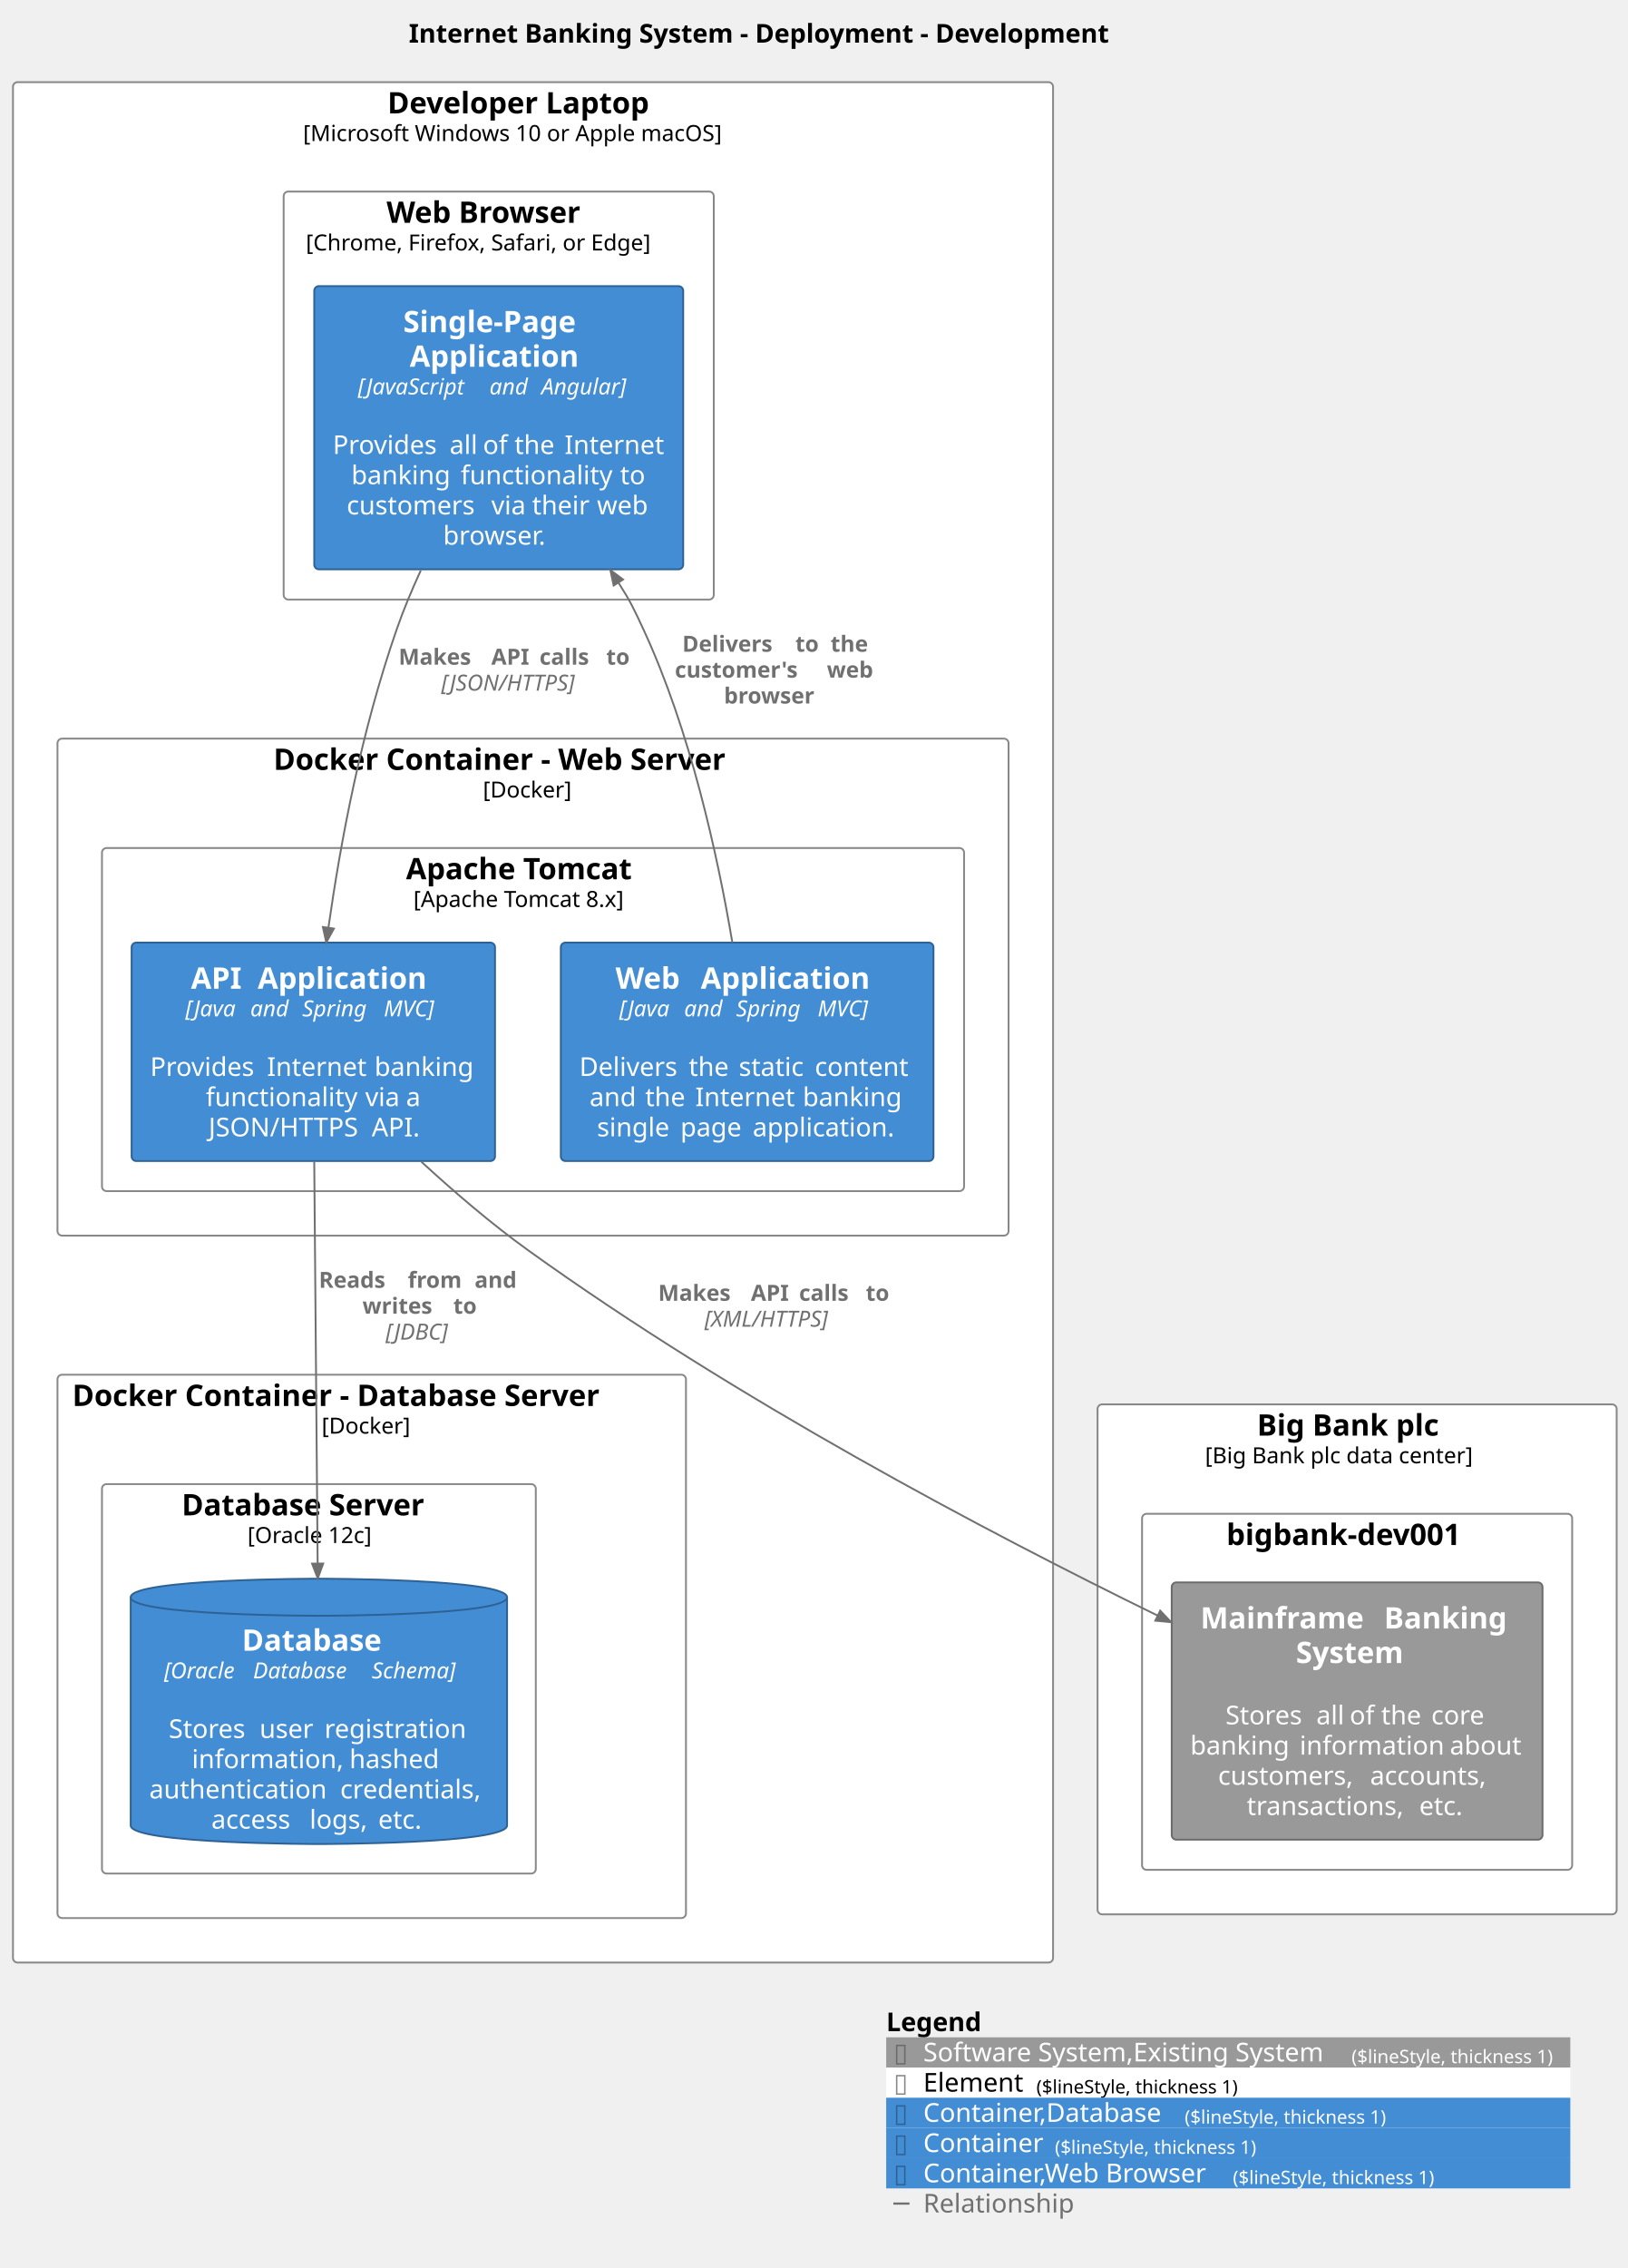
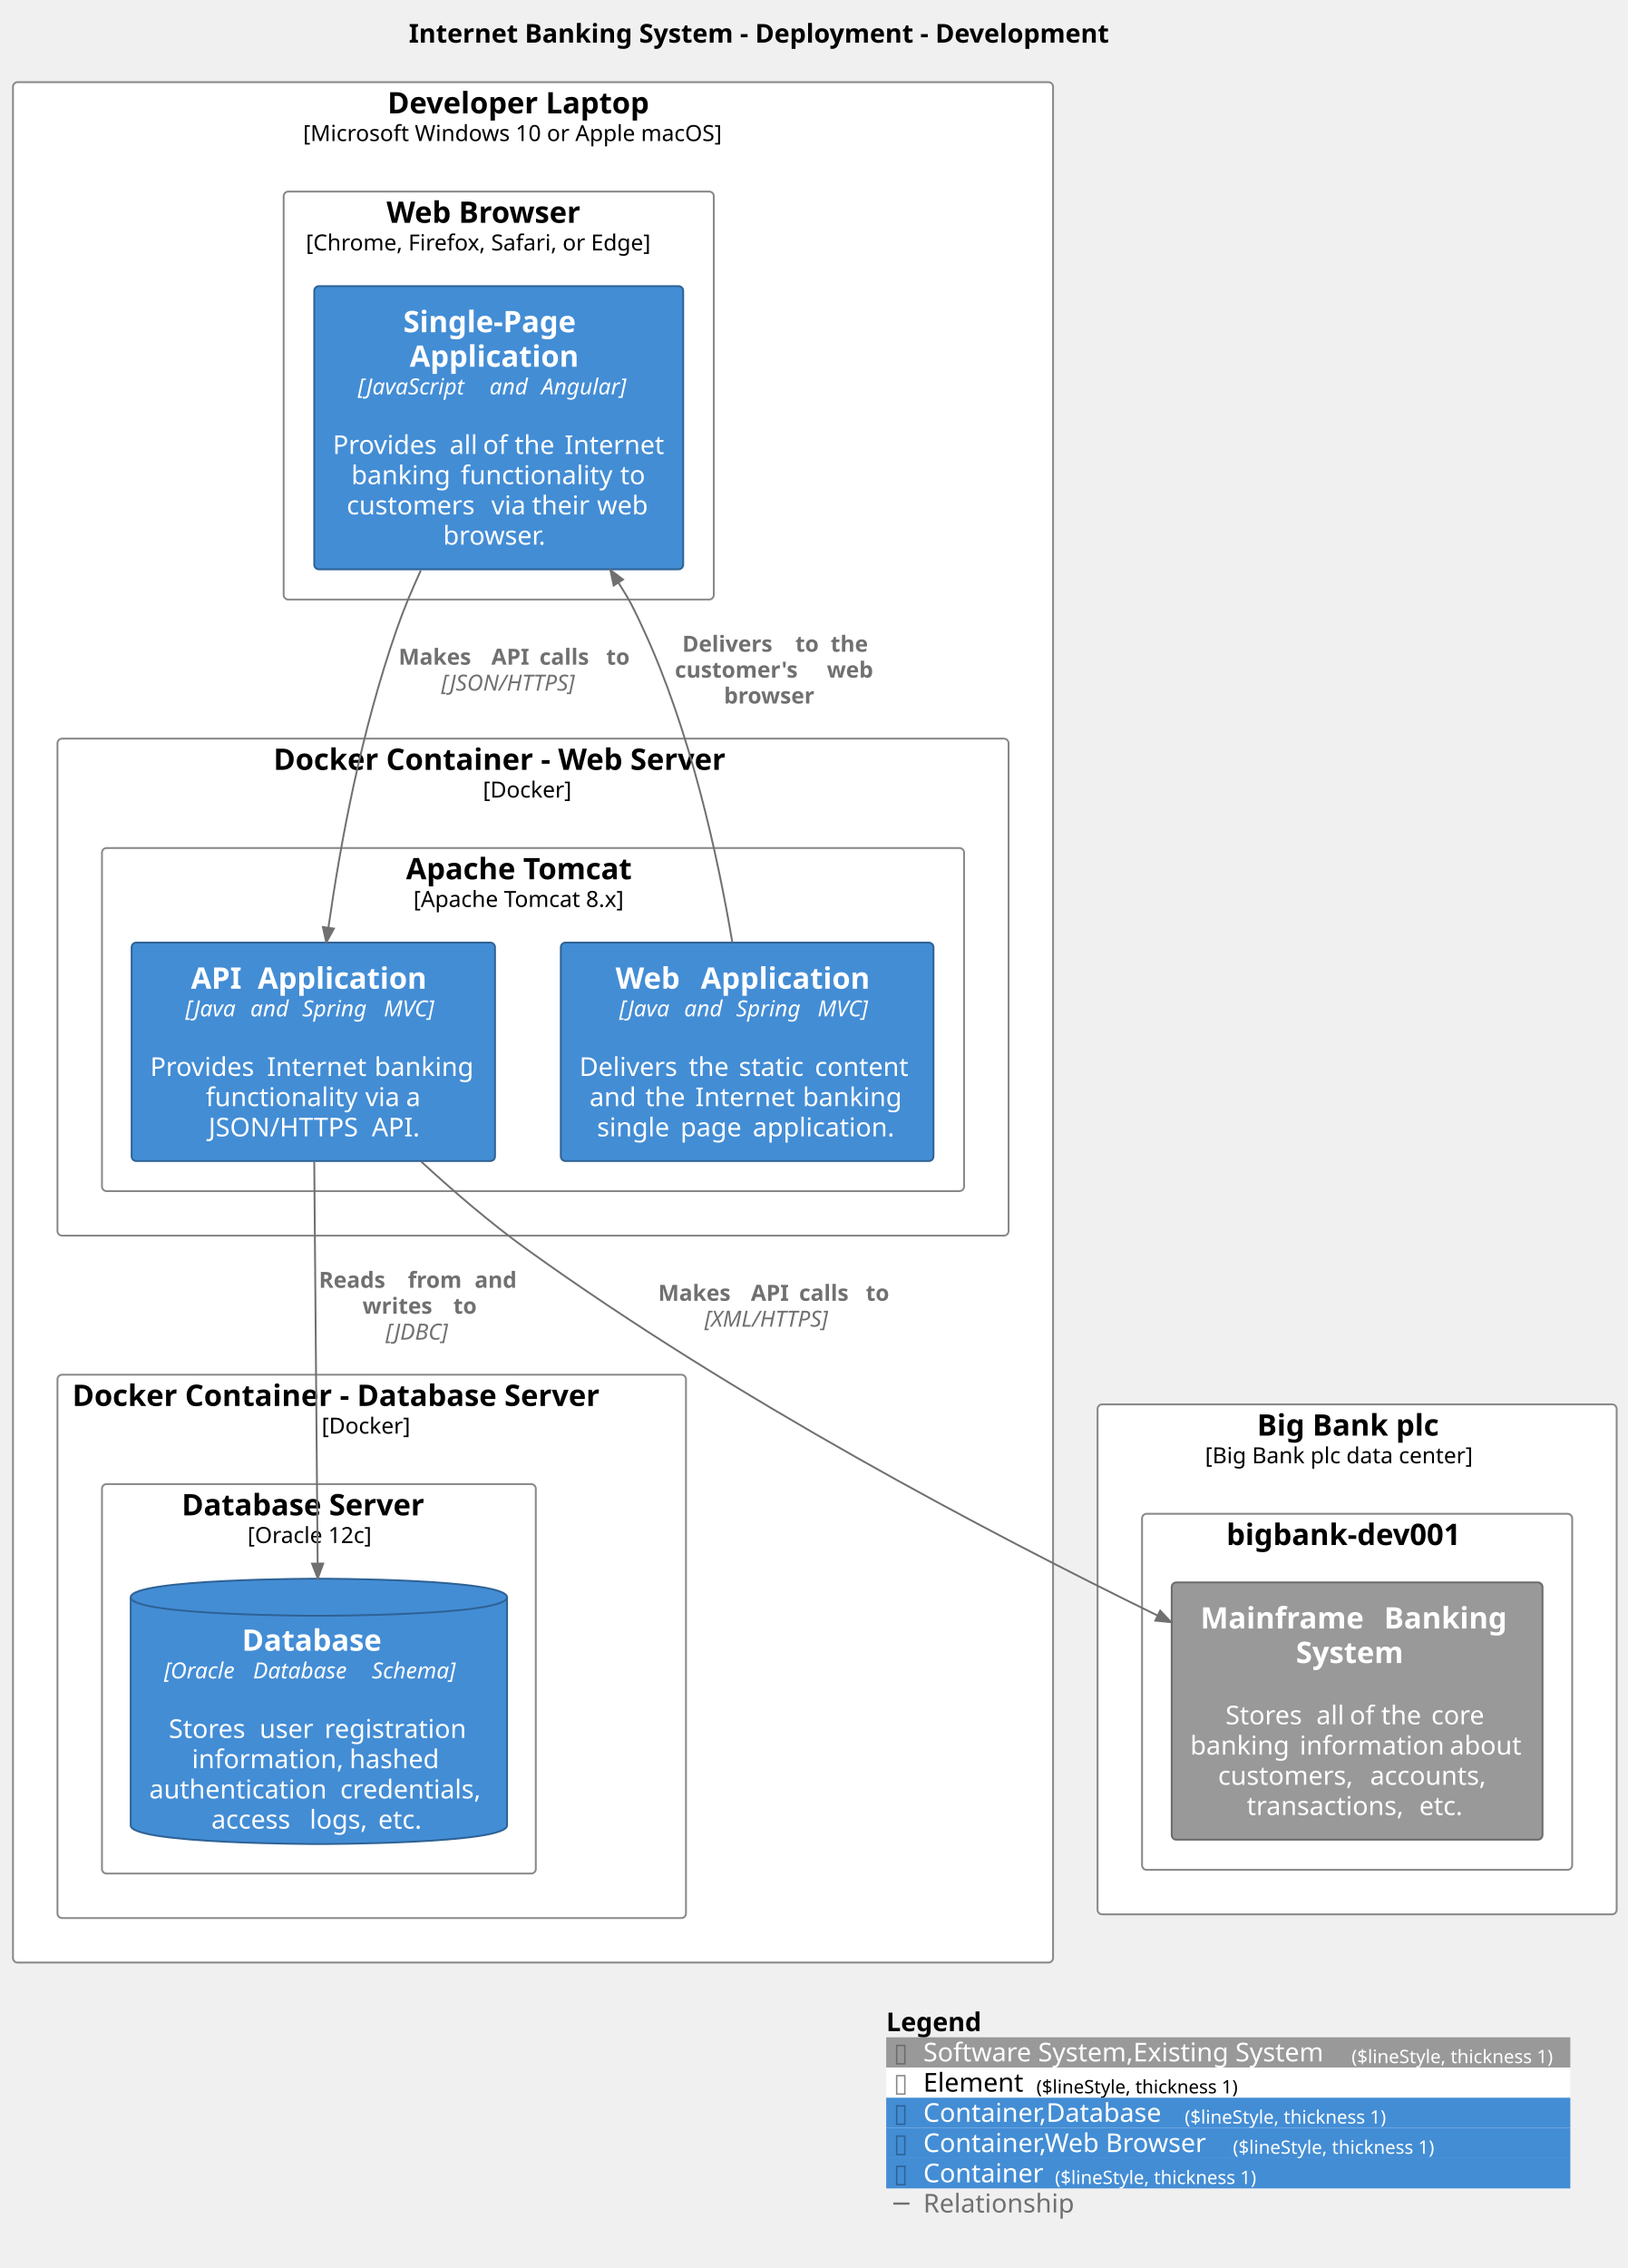
<svg xmlns="http://www.w3.org/2000/svg" contentStyleType="text/css" height="1223px" preserveAspectRatio="none" style="width:878px;height:1223px;background:#FFFFFF;" version="1.1" viewBox="0 0 878 1223" width="878px" zoomAndPan="magnify">
  <defs />
  <g>
    <text fill="#000000" font-family="sans-serif" font-size="14" font-weight="bold" lengthAdjust="spacing" textLength="423" x="220.5" y="22.995">Internet Banking System - Deployment - Development</text>
    <g id="cluster_Development.DeveloperLaptop">
      <rect fill="#FFFFFF" height="1014" rx="2.5" ry="2.5" style="stroke:#888888;stroke-width:1.0;" width="561" x="7" y="44.297" />
      <text fill="#000000" font-family="sans-serif" font-size="16" font-weight="bold" lengthAdjust="spacing" textLength="157" x="209" y="61.148">Developer Laptop</text>
      <text fill="#000000" font-family="sans-serif" font-size="12" lengthAdjust="spacing" textLength="248" x="163.5" y="76.061">[Microsoft Windows 10 or Apple macOS]</text>
    </g>
    <g id="cluster_Development.DeveloperLaptop.WebBrowser">
      <rect fill="#FFFFFF" height="220" rx="2.5" ry="2.5" style="stroke:#888888;stroke-width:1.0;" width="232" x="153" y="103.297" />
      <text fill="#000000" font-family="sans-serif" font-size="16" font-weight="bold" lengthAdjust="spacing" textLength="121" x="208.5" y="120.148">Web Browser</text>
      <text fill="#000000" font-family="sans-serif" font-size="12" lengthAdjust="spacing" textLength="208" x="165" y="135.06">[Chrome, Firefox, Safari, or Edge]</text>
    </g>
    <g id="cluster_Development.DeveloperLaptop.DockerContainerWebServer">
      <rect fill="#FFFFFF" height="268" rx="2.5" ry="2.5" style="stroke:#888888;stroke-width:1.0;" width="513" x="31" y="398.297" />
      <text fill="#000000" font-family="sans-serif" font-size="16" font-weight="bold" lengthAdjust="spacing" textLength="280" x="147.5" y="415.148">Docker Container - Web Server</text>
      <text fill="#000000" font-family="sans-serif" font-size="12" lengthAdjust="spacing" textLength="54" x="260.5" y="430.06">[Docker]</text>
    </g>
    <g id="cluster_Development.DeveloperLaptop.DockerContainerWebServer.ApacheTomcat">
      <rect fill="#FFFFFF" height="185" rx="2.5" ry="2.5" style="stroke:#888888;stroke-width:1.0;" width="465" x="55" y="457.297" />
      <text fill="#000000" font-family="sans-serif" font-size="16" font-weight="bold" lengthAdjust="spacing" textLength="137" x="219" y="474.148">Apache Tomcat</text>
      <text fill="#000000" font-family="sans-serif" font-size="12" lengthAdjust="spacing" textLength="129" x="223" y="489.06">[Apache Tomcat 8.x]</text>
    </g>
    <g id="cluster_Development.DeveloperLaptop.DockerContainerDatabaseServer">
      <rect fill="#FFFFFF" height="293" rx="2.5" ry="2.5" style="stroke:#888888;stroke-width:1.0;" width="339" x="31" y="741.297" />
      <text fill="#000000" font-family="sans-serif" font-size="16" font-weight="bold" lengthAdjust="spacing" textLength="323" x="39" y="758.148">Docker Container - Database Server</text>
      <text fill="#000000" font-family="sans-serif" font-size="12" lengthAdjust="spacing" textLength="54" x="173.5" y="773.061">[Docker]</text>
    </g>
    <g id="cluster_Development.DeveloperLaptop.DockerContainerDatabaseServer.DatabaseServer">
      <rect fill="#FFFFFF" height="210" rx="2.5" ry="2.5" style="stroke:#888888;stroke-width:1.0;" width="234" x="55" y="800.297" />
      <text fill="#000000" font-family="sans-serif" font-size="16" font-weight="bold" lengthAdjust="spacing" textLength="148" x="98" y="817.148">Database Server</text>
      <text fill="#000000" font-family="sans-serif" font-size="12" lengthAdjust="spacing" textLength="77" x="133.5" y="832.061">[Oracle 12c]</text>
    </g>
    <g id="cluster_Development.BigBankplc">
      <rect fill="#FFFFFF" height="275" rx="2.5" ry="2.5" style="stroke:#888888;stroke-width:1.0;" width="280" x="592" y="757.297" />
      <text fill="#000000" font-family="sans-serif" font-size="16" font-weight="bold" lengthAdjust="spacing" textLength="108" x="678" y="774.148">Big Bank plc</text>
      <text fill="#000000" font-family="sans-serif" font-size="12" lengthAdjust="spacing" textLength="164" x="650" y="789.061">[Big Bank plc data center]</text>
    </g>
    <g id="cluster_Development.BigBankplc.bigbankdev001">
      <rect fill="#FFFFFF" height="192" rx="2.5" ry="2.5" style="stroke:#888888;stroke-width:1.0;" width="232" x="616" y="816.297" />
      <text fill="#000000" font-family="sans-serif" font-size="16" font-weight="bold" lengthAdjust="spacing" textLength="141" x="661.5" y="833.148">bigbank-dev001</text>
    </g>
    <g id="elem_Development.DeveloperLaptop.WebBrowser.SinglePageApplication_1">
      <rect fill="#438DD5" height="152.703" rx="2.5" ry="2.5" style="stroke:#2E6295;stroke-width:1.0;" width="199" x="169.5" y="154.297" />
      <text fill="#FFFFFF" font-family="sans-serif" font-size="16" font-weight="bold" lengthAdjust="spacing" textLength="103" x="217.5" y="179.148">Single-Page</text>
      <text fill="#FFFFFF" font-family="sans-serif" font-size="16" font-weight="bold" lengthAdjust="spacing" textLength="96" x="221" y="197.773">Application</text>
      <text fill="#FFFFFF" font-family="sans-serif" font-size="12" font-style="italic" lengthAdjust="spacing" textLength="67" x="193" y="212.685">[JavaScript</text>
      <text fill="#FFFFFF" font-family="sans-serif" font-size="12" font-style="italic" lengthAdjust="spacing" textLength="4" x="260" y="212.685"> </text>
      <text fill="#FFFFFF" font-family="sans-serif" font-size="12" font-style="italic" lengthAdjust="spacing" textLength="24" x="264" y="212.685">and</text>
      <text fill="#FFFFFF" font-family="sans-serif" font-size="12" font-style="italic" lengthAdjust="spacing" textLength="4" x="288" y="212.685"> </text>
      <text fill="#FFFFFF" font-family="sans-serif" font-size="12" font-style="italic" lengthAdjust="spacing" textLength="53" x="292" y="212.685">Angular]</text>
      <text fill="#FFFFFF" font-family="sans-serif" font-size="14" lengthAdjust="spacing" textLength="4" x="267" y="228.511"> </text>
      <text fill="#FFFFFF" font-family="sans-serif" font-size="14" lengthAdjust="spacing" textLength="59" x="179.5" y="244.808">Provides</text>
      <text fill="#FFFFFF" font-family="sans-serif" font-size="14" lengthAdjust="spacing" textLength="4" x="238.5" y="244.808"> </text>
      <text fill="#FFFFFF" font-family="sans-serif" font-size="14" lengthAdjust="spacing" textLength="14" x="242.5" y="244.808">all</text>
      <text fill="#FFFFFF" font-family="sans-serif" font-size="14" lengthAdjust="spacing" textLength="4" x="256.5" y="244.808"> </text>
      <text fill="#FFFFFF" font-family="sans-serif" font-size="14" lengthAdjust="spacing" textLength="13" x="260.5" y="244.808">of</text>
      <text fill="#FFFFFF" font-family="sans-serif" font-size="14" lengthAdjust="spacing" textLength="4" x="273.5" y="244.808"> </text>
      <text fill="#FFFFFF" font-family="sans-serif" font-size="14" lengthAdjust="spacing" textLength="23" x="277.5" y="244.808">the</text>
      <text fill="#FFFFFF" font-family="sans-serif" font-size="14" lengthAdjust="spacing" textLength="4" x="300.5" y="244.808"> </text>
      <text fill="#FFFFFF" font-family="sans-serif" font-size="14" lengthAdjust="spacing" textLength="54" x="304.5" y="244.808">Internet</text>
      <text fill="#FFFFFF" font-family="sans-serif" font-size="14" lengthAdjust="spacing" textLength="55" x="189.5" y="261.104">banking</text>
      <text fill="#FFFFFF" font-family="sans-serif" font-size="14" lengthAdjust="spacing" textLength="4" x="244.5" y="261.104"> </text>
      <text fill="#FFFFFF" font-family="sans-serif" font-size="14" lengthAdjust="spacing" textLength="82" x="248.5" y="261.104">functionality</text>
      <text fill="#FFFFFF" font-family="sans-serif" font-size="14" lengthAdjust="spacing" textLength="4" x="330.5" y="261.104"> </text>
      <text fill="#FFFFFF" font-family="sans-serif" font-size="14" lengthAdjust="spacing" textLength="14" x="334.5" y="261.104">to</text>
      <text fill="#FFFFFF" font-family="sans-serif" font-size="14" lengthAdjust="spacing" textLength="74" x="187" y="277.401">customers</text>
      <text fill="#FFFFFF" font-family="sans-serif" font-size="14" lengthAdjust="spacing" textLength="4" x="261" y="277.401"> </text>
      <text fill="#FFFFFF" font-family="sans-serif" font-size="14" lengthAdjust="spacing" textLength="18" x="265" y="277.401">via</text>
      <text fill="#FFFFFF" font-family="sans-serif" font-size="14" lengthAdjust="spacing" textLength="4" x="283" y="277.401"> </text>
      <text fill="#FFFFFF" font-family="sans-serif" font-size="14" lengthAdjust="spacing" textLength="31" x="287" y="277.401">their</text>
      <text fill="#FFFFFF" font-family="sans-serif" font-size="14" lengthAdjust="spacing" textLength="4" x="318" y="277.401"> </text>
      <text fill="#FFFFFF" font-family="sans-serif" font-size="14" lengthAdjust="spacing" textLength="29" x="322" y="277.401">web</text>
      <text fill="#FFFFFF" font-family="sans-serif" font-size="14" lengthAdjust="spacing" textLength="60" x="239" y="293.698">browser.</text>
    </g>
    <g id="elem_Development.DeveloperLaptop.DockerContainerWebServer.ApacheTomcat.WebApplication_1">
      <rect fill="#438DD5" height="117.781" rx="2.5" ry="2.5" style="stroke:#2E6295;stroke-width:1.0;" width="201" x="302.5" y="508.297" />
      <text fill="#FFFFFF" font-family="sans-serif" font-size="16" font-weight="bold" lengthAdjust="spacing" textLength="40" x="332" y="533.148">Web</text>
      <text fill="#FFFFFF" font-family="sans-serif" font-size="16" font-weight="bold" lengthAdjust="spacing" textLength="6" x="372" y="533.148"> </text>
      <text fill="#FFFFFF" font-family="sans-serif" font-size="16" font-weight="bold" lengthAdjust="spacing" textLength="96" x="378" y="533.148">Application</text>
      <text fill="#FFFFFF" font-family="sans-serif" font-size="12" font-style="italic" lengthAdjust="spacing" textLength="31" x="334" y="548.061">[Java</text>
      <text fill="#FFFFFF" font-family="sans-serif" font-size="12" font-style="italic" lengthAdjust="spacing" textLength="4" x="365" y="548.061"> </text>
      <text fill="#FFFFFF" font-family="sans-serif" font-size="12" font-style="italic" lengthAdjust="spacing" textLength="24" x="369" y="548.061">and</text>
      <text fill="#FFFFFF" font-family="sans-serif" font-size="12" font-style="italic" lengthAdjust="spacing" textLength="4" x="393" y="548.061"> </text>
      <text fill="#FFFFFF" font-family="sans-serif" font-size="12" font-style="italic" lengthAdjust="spacing" textLength="40" x="397" y="548.061">Spring</text>
      <text fill="#FFFFFF" font-family="sans-serif" font-size="12" font-style="italic" lengthAdjust="spacing" textLength="4" x="437" y="548.061"> </text>
      <text fill="#FFFFFF" font-family="sans-serif" font-size="12" font-style="italic" lengthAdjust="spacing" textLength="31" x="441" y="548.061">MVC]</text>
      <text fill="#FFFFFF" font-family="sans-serif" font-size="14" lengthAdjust="spacing" textLength="4" x="401" y="563.886"> </text>
      <text fill="#FFFFFF" font-family="sans-serif" font-size="14" lengthAdjust="spacing" textLength="55" x="312.5" y="580.183">Delivers</text>
      <text fill="#FFFFFF" font-family="sans-serif" font-size="14" lengthAdjust="spacing" textLength="4" x="367.5" y="580.183"> </text>
      <text fill="#FFFFFF" font-family="sans-serif" font-size="14" lengthAdjust="spacing" textLength="23" x="371.5" y="580.183">the</text>
      <text fill="#FFFFFF" font-family="sans-serif" font-size="14" lengthAdjust="spacing" textLength="4" x="394.5" y="580.183"> </text>
      <text fill="#FFFFFF" font-family="sans-serif" font-size="14" lengthAdjust="spacing" textLength="37" x="398.5" y="580.183">static</text>
      <text fill="#FFFFFF" font-family="sans-serif" font-size="14" lengthAdjust="spacing" textLength="4" x="435.5" y="580.183"> </text>
      <text fill="#FFFFFF" font-family="sans-serif" font-size="14" lengthAdjust="spacing" textLength="54" x="439.5" y="580.183">content</text>
      <text fill="#FFFFFF" font-family="sans-serif" font-size="14" lengthAdjust="spacing" textLength="26" x="318" y="596.48">and</text>
      <text fill="#FFFFFF" font-family="sans-serif" font-size="14" lengthAdjust="spacing" textLength="4" x="344" y="596.48"> </text>
      <text fill="#FFFFFF" font-family="sans-serif" font-size="14" lengthAdjust="spacing" textLength="23" x="348" y="596.48">the</text>
      <text fill="#FFFFFF" font-family="sans-serif" font-size="14" lengthAdjust="spacing" textLength="4" x="371" y="596.48"> </text>
      <text fill="#FFFFFF" font-family="sans-serif" font-size="14" lengthAdjust="spacing" textLength="54" x="375" y="596.48">Internet</text>
      <text fill="#FFFFFF" font-family="sans-serif" font-size="14" lengthAdjust="spacing" textLength="4" x="429" y="596.48"> </text>
      <text fill="#FFFFFF" font-family="sans-serif" font-size="14" lengthAdjust="spacing" textLength="55" x="433" y="596.48">banking</text>
      <text fill="#FFFFFF" font-family="sans-serif" font-size="14" lengthAdjust="spacing" textLength="41" x="322" y="612.776">single</text>
      <text fill="#FFFFFF" font-family="sans-serif" font-size="14" lengthAdjust="spacing" textLength="4" x="363" y="612.776"> </text>
      <text fill="#FFFFFF" font-family="sans-serif" font-size="14" lengthAdjust="spacing" textLength="35" x="367" y="612.776">page</text>
      <text fill="#FFFFFF" font-family="sans-serif" font-size="14" lengthAdjust="spacing" textLength="4" x="402" y="612.776"> </text>
      <text fill="#FFFFFF" font-family="sans-serif" font-size="14" lengthAdjust="spacing" textLength="78" x="406" y="612.776">application.</text>
    </g>
    <g id="elem_Development.DeveloperLaptop.DockerContainerWebServer.ApacheTomcat.APIApplication_1">
      <rect fill="#438DD5" height="117.781" rx="2.5" ry="2.5" style="stroke:#2E6295;stroke-width:1.0;" width="196" x="71" y="508.297" />
      <text fill="#FFFFFF" font-family="sans-serif" font-size="16" font-weight="bold" lengthAdjust="spacing" textLength="30" x="103" y="533.148">API</text>
      <text fill="#FFFFFF" font-family="sans-serif" font-size="16" font-weight="bold" lengthAdjust="spacing" textLength="6" x="133" y="533.148"> </text>
      <text fill="#FFFFFF" font-family="sans-serif" font-size="16" font-weight="bold" lengthAdjust="spacing" textLength="96" x="139" y="533.148">Application</text>
      <text fill="#FFFFFF" font-family="sans-serif" font-size="12" font-style="italic" lengthAdjust="spacing" textLength="31" x="100" y="548.061">[Java</text>
      <text fill="#FFFFFF" font-family="sans-serif" font-size="12" font-style="italic" lengthAdjust="spacing" textLength="4" x="131" y="548.061"> </text>
      <text fill="#FFFFFF" font-family="sans-serif" font-size="12" font-style="italic" lengthAdjust="spacing" textLength="24" x="135" y="548.061">and</text>
      <text fill="#FFFFFF" font-family="sans-serif" font-size="12" font-style="italic" lengthAdjust="spacing" textLength="4" x="159" y="548.061"> </text>
      <text fill="#FFFFFF" font-family="sans-serif" font-size="12" font-style="italic" lengthAdjust="spacing" textLength="40" x="163" y="548.061">Spring</text>
      <text fill="#FFFFFF" font-family="sans-serif" font-size="12" font-style="italic" lengthAdjust="spacing" textLength="4" x="203" y="548.061"> </text>
      <text fill="#FFFFFF" font-family="sans-serif" font-size="12" font-style="italic" lengthAdjust="spacing" textLength="31" x="207" y="548.061">MVC]</text>
      <text fill="#FFFFFF" font-family="sans-serif" font-size="14" lengthAdjust="spacing" textLength="4" x="167" y="563.886"> </text>
      <text fill="#FFFFFF" font-family="sans-serif" font-size="14" lengthAdjust="spacing" textLength="59" x="81" y="580.183">Provides</text>
      <text fill="#FFFFFF" font-family="sans-serif" font-size="14" lengthAdjust="spacing" textLength="4" x="140" y="580.183"> </text>
      <text fill="#FFFFFF" font-family="sans-serif" font-size="14" lengthAdjust="spacing" textLength="54" x="144" y="580.183">Internet</text>
      <text fill="#FFFFFF" font-family="sans-serif" font-size="14" lengthAdjust="spacing" textLength="4" x="198" y="580.183"> </text>
      <text fill="#FFFFFF" font-family="sans-serif" font-size="14" lengthAdjust="spacing" textLength="55" x="202" y="580.183">banking</text>
      <text fill="#FFFFFF" font-family="sans-serif" font-size="14" lengthAdjust="spacing" textLength="82" x="111" y="596.48">functionality</text>
      <text fill="#FFFFFF" font-family="sans-serif" font-size="14" lengthAdjust="spacing" textLength="4" x="193" y="596.48"> </text>
      <text fill="#FFFFFF" font-family="sans-serif" font-size="14" lengthAdjust="spacing" textLength="18" x="197" y="596.48">via</text>
      <text fill="#FFFFFF" font-family="sans-serif" font-size="14" lengthAdjust="spacing" textLength="4" x="215" y="596.48"> </text>
      <text fill="#FFFFFF" font-family="sans-serif" font-size="14" lengthAdjust="spacing" textLength="8" x="219" y="596.48">a</text>
      <text fill="#FFFFFF" font-family="sans-serif" font-size="14" lengthAdjust="spacing" textLength="84" x="112.5" y="612.776">JSON/HTTPS</text>
      <text fill="#FFFFFF" font-family="sans-serif" font-size="14" lengthAdjust="spacing" textLength="4" x="196.5" y="612.776"> </text>
      <text fill="#FFFFFF" font-family="sans-serif" font-size="14" lengthAdjust="spacing" textLength="25" x="200.5" y="612.776">API.</text>
    </g>
    <g id="elem_Development.DeveloperLaptop.DockerContainerDatabaseServer.DatabaseServer.Database_1">
      <path d="M70.5,861.297 C70.5,851.297 172,851.297 172,851.297 C172,851.297 273.5,851.297 273.5,861.297 L273.5,984.375 C273.5,994.375 172,994.375 172,994.375 C172,994.375 70.5,994.375 70.5,984.375 L70.5,861.297 " fill="#438DD5" style="stroke:#2E6295;stroke-width:1.0;" />
      <path d="M70.5,861.297 C70.5,871.297 172,871.297 172,871.297 C172,871.297 273.5,871.297 273.5,861.297 " fill="none" style="stroke:#2E6295;stroke-width:1.0;" />
      <text fill="#FFFFFF" font-family="sans-serif" font-size="16" font-weight="bold" lengthAdjust="spacing" textLength="83" x="130.5" y="890.148">Database</text>
      <text fill="#FFFFFF" font-family="sans-serif" font-size="12" font-style="italic" lengthAdjust="spacing" textLength="44" x="88.5" y="905.061">[Oracle</text>
      <text fill="#FFFFFF" font-family="sans-serif" font-size="12" font-style="italic" lengthAdjust="spacing" textLength="4" x="132.5" y="905.061"> </text>
      <text fill="#FFFFFF" font-family="sans-serif" font-size="12" font-style="italic" lengthAdjust="spacing" textLength="60" x="136.5" y="905.061">Database</text>
      <text fill="#FFFFFF" font-family="sans-serif" font-size="12" font-style="italic" lengthAdjust="spacing" textLength="4" x="196.5" y="905.061"> </text>
      <text fill="#FFFFFF" font-family="sans-serif" font-size="12" font-style="italic" lengthAdjust="spacing" textLength="55" x="200.5" y="905.061">Schema]</text>
      <text fill="#FFFFFF" font-family="sans-serif" font-size="14" lengthAdjust="spacing" textLength="4" x="170" y="920.886"> </text>
      <text fill="#FFFFFF" font-family="sans-serif" font-size="14" lengthAdjust="spacing" textLength="45" x="91" y="937.183">Stores</text>
      <text fill="#FFFFFF" font-family="sans-serif" font-size="14" lengthAdjust="spacing" textLength="4" x="136" y="937.183"> </text>
      <text fill="#FFFFFF" font-family="sans-serif" font-size="14" lengthAdjust="spacing" textLength="31" x="140" y="937.183">user</text>
      <text fill="#FFFFFF" font-family="sans-serif" font-size="14" lengthAdjust="spacing" textLength="4" x="171" y="937.183"> </text>
      <text fill="#FFFFFF" font-family="sans-serif" font-size="14" lengthAdjust="spacing" textLength="78" x="175" y="937.183">registration</text>
      <text fill="#FFFFFF" font-family="sans-serif" font-size="14" lengthAdjust="spacing" textLength="81" x="103.5" y="953.48">information,</text>
      <text fill="#FFFFFF" font-family="sans-serif" font-size="14" lengthAdjust="spacing" textLength="4" x="184.5" y="953.48"> </text>
      <text fill="#FFFFFF" font-family="sans-serif" font-size="14" lengthAdjust="spacing" textLength="52" x="188.5" y="953.48">hashed</text>
      <text fill="#FFFFFF" font-family="sans-serif" font-size="14" lengthAdjust="spacing" textLength="99" x="80.5" y="969.776">authentication</text>
      <text fill="#FFFFFF" font-family="sans-serif" font-size="14" lengthAdjust="spacing" textLength="4" x="179.5" y="969.776"> </text>
      <text fill="#FFFFFF" font-family="sans-serif" font-size="14" lengthAdjust="spacing" textLength="80" x="183.5" y="969.776">credentials,</text>
      <text fill="#FFFFFF" font-family="sans-serif" font-size="14" lengthAdjust="spacing" textLength="49" x="114" y="986.073">access</text>
      <text fill="#FFFFFF" font-family="sans-serif" font-size="14" lengthAdjust="spacing" textLength="4" x="163" y="986.073"> </text>
      <text fill="#FFFFFF" font-family="sans-serif" font-size="14" lengthAdjust="spacing" textLength="33" x="167" y="986.073">logs,</text>
      <text fill="#FFFFFF" font-family="sans-serif" font-size="14" lengthAdjust="spacing" textLength="4" x="200" y="986.073"> </text>
      <text fill="#FFFFFF" font-family="sans-serif" font-size="14" lengthAdjust="spacing" textLength="26" x="204" y="986.073">etc.</text>
    </g>
    <g id="elem_Development.BigBankplc.bigbankdev001.MainframeBankingSystem_1">
      <rect fill="#999999" height="138.734" rx="2.5" ry="2.5" style="stroke:#6B6B6B;stroke-width:1.0;" width="200" x="632" y="853.297" />
      <text fill="#FFFFFF" font-family="sans-serif" font-size="16" font-weight="bold" lengthAdjust="spacing" textLength="93" x="647.5" y="878.148">Mainframe</text>
      <text fill="#FFFFFF" font-family="sans-serif" font-size="16" font-weight="bold" lengthAdjust="spacing" textLength="6" x="740.5" y="878.148"> </text>
      <text fill="#FFFFFF" font-family="sans-serif" font-size="16" font-weight="bold" lengthAdjust="spacing" textLength="70" x="746.5" y="878.148">Banking</text>
      <text fill="#FFFFFF" font-family="sans-serif" font-size="16" font-weight="bold" lengthAdjust="spacing" textLength="66" x="699" y="896.773">System</text>
      <text fill="#FFFFFF" font-family="sans-serif" font-size="14" lengthAdjust="spacing" textLength="4" x="730" y="913.542"> </text>
      <text fill="#FFFFFF" font-family="sans-serif" font-size="14" lengthAdjust="spacing" textLength="45" x="661" y="929.839">Stores</text>
      <text fill="#FFFFFF" font-family="sans-serif" font-size="14" lengthAdjust="spacing" textLength="4" x="706" y="929.839"> </text>
      <text fill="#FFFFFF" font-family="sans-serif" font-size="14" lengthAdjust="spacing" textLength="14" x="710" y="929.839">all</text>
      <text fill="#FFFFFF" font-family="sans-serif" font-size="14" lengthAdjust="spacing" textLength="4" x="724" y="929.839"> </text>
      <text fill="#FFFFFF" font-family="sans-serif" font-size="14" lengthAdjust="spacing" textLength="13" x="728" y="929.839">of</text>
      <text fill="#FFFFFF" font-family="sans-serif" font-size="14" lengthAdjust="spacing" textLength="4" x="741" y="929.839"> </text>
      <text fill="#FFFFFF" font-family="sans-serif" font-size="14" lengthAdjust="spacing" textLength="23" x="745" y="929.839">the</text>
      <text fill="#FFFFFF" font-family="sans-serif" font-size="14" lengthAdjust="spacing" textLength="4" x="768" y="929.839"> </text>
      <text fill="#FFFFFF" font-family="sans-serif" font-size="14" lengthAdjust="spacing" textLength="31" x="772" y="929.839">core</text>
      <text fill="#FFFFFF" font-family="sans-serif" font-size="14" lengthAdjust="spacing" textLength="55" x="642" y="946.136">banking</text>
      <text fill="#FFFFFF" font-family="sans-serif" font-size="14" lengthAdjust="spacing" textLength="4" x="697" y="946.136"> </text>
      <text fill="#FFFFFF" font-family="sans-serif" font-size="14" lengthAdjust="spacing" textLength="77" x="701" y="946.136">information</text>
      <text fill="#FFFFFF" font-family="sans-serif" font-size="14" lengthAdjust="spacing" textLength="4" x="778" y="946.136"> </text>
      <text fill="#FFFFFF" font-family="sans-serif" font-size="14" lengthAdjust="spacing" textLength="40" x="782" y="946.136">about</text>
      <text fill="#FFFFFF" font-family="sans-serif" font-size="14" lengthAdjust="spacing" textLength="78" x="657" y="962.433">customers,</text>
      <text fill="#FFFFFF" font-family="sans-serif" font-size="14" lengthAdjust="spacing" textLength="4" x="735" y="962.433"> </text>
      <text fill="#FFFFFF" font-family="sans-serif" font-size="14" lengthAdjust="spacing" textLength="68" x="739" y="962.433">accounts,</text>
      <text fill="#FFFFFF" font-family="sans-serif" font-size="14" lengthAdjust="spacing" textLength="89" x="672.5" y="978.73">transactions,</text>
      <text fill="#FFFFFF" font-family="sans-serif" font-size="14" lengthAdjust="spacing" textLength="4" x="761.5" y="978.73"> </text>
      <text fill="#FFFFFF" font-family="sans-serif" font-size="14" lengthAdjust="spacing" textLength="26" x="765.5" y="978.73">etc.</text>
    </g>
    <g id="link_Development.DeveloperLaptop.DockerContainerWebServer.ApacheTomcat.WebApplication_1_Development.DeveloperLaptop.WebBrowser.SinglePageApplication_1">
      <path d="M395.02,508.277 C387.07,461.137 372.3,393.787 347,339.297 C342,328.527 340.162,324.475 333.532,314.115 " fill="none" id="Development.DeveloperLaptop.DockerContainerWebServer.ApacheTomcat.WebApplication_1-to-Development.DeveloperLaptop.WebBrowser.SinglePageApplication_1" style="stroke:#707070;stroke-width:1.0;" />
      <polygon fill="#707070" points="329.22,307.377,331.005,315.732,336.059,312.498,329.22,307.377" style="stroke:#707070;stroke-width:1.0;" />
      <text fill="#707070" font-family="sans-serif" font-size="12" font-weight="bold" lengthAdjust="spacing" textLength="57" x="368" y="351.435">Delivers</text>
      <text fill="#707070" font-family="sans-serif" font-size="12" font-weight="bold" lengthAdjust="spacing" textLength="4" x="425" y="351.435"> </text>
      <text fill="#707070" font-family="sans-serif" font-size="12" font-weight="bold" lengthAdjust="spacing" textLength="15" x="429" y="351.435">to</text>
      <text fill="#707070" font-family="sans-serif" font-size="12" font-weight="bold" lengthAdjust="spacing" textLength="4" x="444" y="351.435"> </text>
      <text fill="#707070" font-family="sans-serif" font-size="12" font-weight="bold" lengthAdjust="spacing" textLength="24" x="448" y="351.435">the</text>
      <text fill="#707070" font-family="sans-serif" font-size="12" font-weight="bold" lengthAdjust="spacing" textLength="78" x="364" y="365.404">customer's</text>
      <text fill="#707070" font-family="sans-serif" font-size="12" font-weight="bold" lengthAdjust="spacing" textLength="4" x="442" y="365.404"> </text>
      <text fill="#707070" font-family="sans-serif" font-size="12" font-weight="bold" lengthAdjust="spacing" textLength="30" x="446" y="365.404">web</text>
      <text fill="#707070" font-family="sans-serif" font-size="12" font-weight="bold" lengthAdjust="spacing" textLength="59" x="390.5" y="379.373">browser</text>
    </g>
    <g id="link_Development.DeveloperLaptop.WebBrowser.SinglePageApplication_1_Development.DeveloperLaptop.DockerContainerWebServer.ApacheTomcat.APIApplication_1">
      <path d="M226.97,307.587 C222.14,318.047 217.65,328.797 214,339.297 C194.62,395.087 183.794,453.738 177.124,500.308 " fill="none" id="Development.DeveloperLaptop.WebBrowser.SinglePageApplication_1-to-Development.DeveloperLaptop.DockerContainerWebServer.ApacheTomcat.APIApplication_1" style="stroke:#707070;stroke-width:1.0;" />
      <polygon fill="#707070" points="175.99,508.227,180.094,500.733,174.155,499.882,175.99,508.227" style="stroke:#707070;stroke-width:1.0;" />
      <text fill="#707070" font-family="sans-serif" font-size="12" font-weight="bold" lengthAdjust="spacing" textLength="46" x="215" y="358.435">Makes</text>
      <text fill="#707070" font-family="sans-serif" font-size="12" font-weight="bold" lengthAdjust="spacing" textLength="4" x="261" y="358.435"> </text>
      <text fill="#707070" font-family="sans-serif" font-size="12" font-weight="bold" lengthAdjust="spacing" textLength="22" x="265" y="358.435">API</text>
      <text fill="#707070" font-family="sans-serif" font-size="12" font-weight="bold" lengthAdjust="spacing" textLength="4" x="287" y="358.435"> </text>
      <text fill="#707070" font-family="sans-serif" font-size="12" font-weight="bold" lengthAdjust="spacing" textLength="32" x="291" y="358.435">calls</text>
      <text fill="#707070" font-family="sans-serif" font-size="12" font-weight="bold" lengthAdjust="spacing" textLength="4" x="323" y="358.435"> </text>
      <text fill="#707070" font-family="sans-serif" font-size="12" font-weight="bold" lengthAdjust="spacing" textLength="15" x="327" y="358.435">to</text>
      <text fill="#707070" font-family="sans-serif" font-size="12" font-style="italic" lengthAdjust="spacing" textLength="81" x="238" y="372.404">[JSON/HTTPS]</text>
    </g>
    <g id="link_Development.DeveloperLaptop.DockerContainerWebServer.ApacheTomcat.APIApplication_1_Development.DeveloperLaptop.DockerContainerDatabaseServer.DatabaseServer.Database_1">
      <path d="M169.5,626.667 C170.02,688.247 170.772,777.297 171.332,843.147 " fill="none" id="Development.DeveloperLaptop.DockerContainerWebServer.ApacheTomcat.APIApplication_1-to-Development.DeveloperLaptop.DockerContainerDatabaseServer.DatabaseServer.Database_1" style="stroke:#707070;stroke-width:1.0;" />
      <polygon fill="#707070" points="171.4,851.147,174.332,843.122,168.332,843.173,171.4,851.147" style="stroke:#707070;stroke-width:1.0;" />
      <text fill="#707070" font-family="sans-serif" font-size="12" font-weight="bold" lengthAdjust="spacing" textLength="44" x="172" y="694.436">Reads</text>
      <text fill="#707070" font-family="sans-serif" font-size="12" font-weight="bold" lengthAdjust="spacing" textLength="4" x="216" y="694.436"> </text>
      <text fill="#707070" font-family="sans-serif" font-size="12" font-weight="bold" lengthAdjust="spacing" textLength="32" x="220" y="694.436">from</text>
      <text fill="#707070" font-family="sans-serif" font-size="12" font-weight="bold" lengthAdjust="spacing" textLength="4" x="252" y="694.436"> </text>
      <text fill="#707070" font-family="sans-serif" font-size="12" font-weight="bold" lengthAdjust="spacing" textLength="27" x="256" y="694.436">and</text>
      <text fill="#707070" font-family="sans-serif" font-size="12" font-weight="bold" lengthAdjust="spacing" textLength="45" x="195.5" y="708.404">writes</text>
      <text fill="#707070" font-family="sans-serif" font-size="12" font-weight="bold" lengthAdjust="spacing" textLength="4" x="240.5" y="708.404"> </text>
      <text fill="#707070" font-family="sans-serif" font-size="12" font-weight="bold" lengthAdjust="spacing" textLength="15" x="244.5" y="708.404">to</text>
      <text fill="#707070" font-family="sans-serif" font-size="12" font-style="italic" lengthAdjust="spacing" textLength="39" x="208" y="722.373">[JDBC]</text>
    </g>
    <g id="link_Development.DeveloperLaptop.DockerContainerWebServer.ApacheTomcat.APIApplication_1_Development.BigBankplc.bigbankdev001.MainframeBankingSystem_1">
      <path d="M227.22,626.407 C245.03,642.807 265.17,660.047 285,674.297 C397.2,754.917 531.145,825.529 624.475,871.229 " fill="none" id="Development.DeveloperLaptop.DockerContainerWebServer.ApacheTomcat.APIApplication_1-to-Development.BigBankplc.bigbankdev001.MainframeBankingSystem_1" style="stroke:#707070;stroke-width:1.0;" />
      <polygon fill="#707070" points="631.66,874.747,625.794,868.534,623.156,873.923,631.66,874.747" style="stroke:#707070;stroke-width:1.0;" />
      <text fill="#707070" font-family="sans-serif" font-size="12" font-weight="bold" lengthAdjust="spacing" textLength="46" x="355" y="701.436">Makes</text>
      <text fill="#707070" font-family="sans-serif" font-size="12" font-weight="bold" lengthAdjust="spacing" textLength="4" x="401" y="701.436"> </text>
      <text fill="#707070" font-family="sans-serif" font-size="12" font-weight="bold" lengthAdjust="spacing" textLength="22" x="405" y="701.436">API</text>
      <text fill="#707070" font-family="sans-serif" font-size="12" font-weight="bold" lengthAdjust="spacing" textLength="4" x="427" y="701.436"> </text>
      <text fill="#707070" font-family="sans-serif" font-size="12" font-weight="bold" lengthAdjust="spacing" textLength="32" x="431" y="701.436">calls</text>
      <text fill="#707070" font-family="sans-serif" font-size="12" font-weight="bold" lengthAdjust="spacing" textLength="4" x="463" y="701.436"> </text>
      <text fill="#707070" font-family="sans-serif" font-size="12" font-weight="bold" lengthAdjust="spacing" textLength="15" x="467" y="701.436">to</text>
      <text fill="#707070" font-family="sans-serif" font-size="12" font-style="italic" lengthAdjust="spacing" textLength="77" x="380" y="715.404">[XML/HTTPS]</text>
    </g>
    <rect fill="none" height="16.297" style="stroke:none;stroke-width:1.0;" width="369" x="478" y="1082.297" />
    <text fill="#000000" font-family="sans-serif" font-size="14" font-weight="bold" lengthAdjust="spacing" textLength="59" x="478" y="1095.292">Legend</text>
    <text fill="#FFFFFF" font-family="sans-serif" font-size="14" lengthAdjust="spacing" textLength="4" x="537" y="1095.292"> </text>
    <rect fill="#999999" height="16.297" style="stroke:none;stroke-width:1.0;" width="369" x="478" y="1098.594" />
    <text fill="#6B6B6B" font-family="sans-serif" font-size="14" lengthAdjust="spacing" textLength="8" x="482" y="1111.589">▯</text>
    <text fill="#FFFFFF" font-family="sans-serif" font-size="14" lengthAdjust="spacing" textLength="4" x="490" y="1111.589"> </text>
    <text fill="#FFFFFF" font-family="sans-serif" font-size="14" lengthAdjust="spacing" textLength="227" x="498" y="1111.589">Software System,Existing System</text>
    <text fill="#FFFFFF" font-family="sans-serif" font-size="10" lengthAdjust="spacing" textLength="114" x="729" y="1112.532">($lineStyle, thickness 1)</text>
    <text fill="#FFFFFF" font-family="sans-serif" font-size="14" lengthAdjust="spacing" textLength="4" x="843" y="1111.589"> </text>
    <rect fill="#FFFFFF" height="16.297" style="stroke:none;stroke-width:1.0;" width="369" x="478" y="1114.891" />
    <text fill="#888888" font-family="sans-serif" font-size="14" lengthAdjust="spacing" textLength="8" x="482" y="1127.886">▯</text>
    <text fill="#FFFFFF" font-family="sans-serif" font-size="14" lengthAdjust="spacing" textLength="4" x="490" y="1127.886"> </text>
    <text fill="#000000" font-family="sans-serif" font-size="14" lengthAdjust="spacing" textLength="57" x="498" y="1127.886">Element</text>
    <text fill="#000000" font-family="sans-serif" font-size="10" lengthAdjust="spacing" textLength="114" x="559" y="1128.829">($lineStyle, thickness 1)</text>
    <text fill="#FFFFFF" font-family="sans-serif" font-size="14" lengthAdjust="spacing" textLength="4" x="673" y="1127.886"> </text>
    <rect fill="#438DD5" height="16.297" style="stroke:none;stroke-width:1.0;" width="369" x="478" y="1131.188" />
    <text fill="#2E6295" font-family="sans-serif" font-size="14" lengthAdjust="spacing" textLength="8" x="482" y="1144.183">▯</text>
    <text fill="#FFFFFF" font-family="sans-serif" font-size="14" lengthAdjust="spacing" textLength="4" x="490" y="1144.183"> </text>
    <text fill="#FFFFFF" font-family="sans-serif" font-size="14" lengthAdjust="spacing" textLength="137" x="498" y="1144.183">Container,Database</text>
    <text fill="#FFFFFF" font-family="sans-serif" font-size="10" lengthAdjust="spacing" textLength="114" x="639" y="1145.126">($lineStyle, thickness 1)</text>
    <text fill="#FFFFFF" font-family="sans-serif" font-size="14" lengthAdjust="spacing" textLength="4" x="753" y="1144.183"> </text>
    <rect fill="#438DD5" height="16.297" style="stroke:none;stroke-width:1.0;" width="369" x="478" y="1147.484" />
    <text fill="#2E6295" font-family="sans-serif" font-size="14" lengthAdjust="spacing" textLength="8" x="482" y="1160.479">▯</text>
    <text fill="#FFFFFF" font-family="sans-serif" font-size="14" lengthAdjust="spacing" textLength="4" x="490" y="1160.479"> </text>
-     <text fill="#FFFFFF" font-family="sans-serif" font-size="14" lengthAdjust="spacing" textLength="67" x="498" y="1160.479">Container</text>
-     <text fill="#FFFFFF" font-family="sans-serif" font-size="10" lengthAdjust="spacing" textLength="114" x="569" y="1161.423">($lineStyle, thickness 1)</text>
-     <text fill="#FFFFFF" font-family="sans-serif" font-size="14" lengthAdjust="spacing" textLength="4" x="683" y="1160.479"> </text>
+     <text fill="#FFFFFF" font-family="sans-serif" font-size="14" lengthAdjust="spacing" textLength="163" x="498" y="1160.479">Container,Web Browser</text>
+     <text fill="#FFFFFF" font-family="sans-serif" font-size="10" lengthAdjust="spacing" textLength="114" x="665" y="1161.423">($lineStyle, thickness 1)</text>
+     <text fill="#FFFFFF" font-family="sans-serif" font-size="14" lengthAdjust="spacing" textLength="4" x="779" y="1160.479"> </text>
    <rect fill="#438DD5" height="16.297" style="stroke:none;stroke-width:1.0;" width="369" x="478" y="1163.781" />
    <text fill="#2E6295" font-family="sans-serif" font-size="14" lengthAdjust="spacing" textLength="8" x="482" y="1176.776">▯</text>
    <text fill="#FFFFFF" font-family="sans-serif" font-size="14" lengthAdjust="spacing" textLength="4" x="490" y="1176.776"> </text>
-     <text fill="#FFFFFF" font-family="sans-serif" font-size="14" lengthAdjust="spacing" textLength="163" x="498" y="1176.776">Container,Web Browser</text>
-     <text fill="#FFFFFF" font-family="sans-serif" font-size="10" lengthAdjust="spacing" textLength="114" x="665" y="1177.72">($lineStyle, thickness 1)</text>
-     <text fill="#FFFFFF" font-family="sans-serif" font-size="14" lengthAdjust="spacing" textLength="4" x="779" y="1176.776"> </text>
+     <text fill="#FFFFFF" font-family="sans-serif" font-size="14" lengthAdjust="spacing" textLength="67" x="498" y="1176.776">Container</text>
+     <text fill="#FFFFFF" font-family="sans-serif" font-size="10" lengthAdjust="spacing" textLength="114" x="569" y="1177.72">($lineStyle, thickness 1)</text>
+     <text fill="#FFFFFF" font-family="sans-serif" font-size="14" lengthAdjust="spacing" textLength="4" x="683" y="1176.776"> </text>
    <text fill="#707070" font-family="sans-serif" font-size="14" lengthAdjust="spacing" textLength="8" x="482" y="1193.073">─</text>
    <text fill="#FFFFFF" font-family="sans-serif" font-size="14" lengthAdjust="spacing" textLength="4" x="490" y="1193.073"> </text>
    <text fill="#707070" font-family="sans-serif" font-size="14" lengthAdjust="spacing" textLength="85" x="498" y="1193.073">Relationship</text>
    <text fill="#FFFFFF" font-family="sans-serif" font-size="14" lengthAdjust="spacing" textLength="4" x="587" y="1193.073"> </text>
    <line style="stroke:none;stroke-width:1.0;" x1="478" x2="847" y1="1082.297" y2="1082.297" />
    <line style="stroke:none;stroke-width:1.0;" x1="478" x2="847" y1="1098.594" y2="1098.594" />
    <line style="stroke:none;stroke-width:1.0;" x1="478" x2="847" y1="1114.891" y2="1114.891" />
    <line style="stroke:none;stroke-width:1.0;" x1="478" x2="847" y1="1131.188" y2="1131.188" />
    <line style="stroke:none;stroke-width:1.0;" x1="478" x2="847" y1="1147.484" y2="1147.484" />
    <line style="stroke:none;stroke-width:1.0;" x1="478" x2="847" y1="1163.781" y2="1163.781" />
    <line style="stroke:none;stroke-width:1.0;" x1="478" x2="847" y1="1180.078" y2="1180.078" />
    <line style="stroke:none;stroke-width:1.0;" x1="478" x2="847" y1="1196.375" y2="1196.375" />
    <line style="stroke:none;stroke-width:1.0;" x1="478" x2="478" y1="1082.297" y2="1196.375" />
    <line style="stroke:none;stroke-width:1.0;" x1="847" x2="847" y1="1082.297" y2="1196.375" />
  </g>
</svg>
